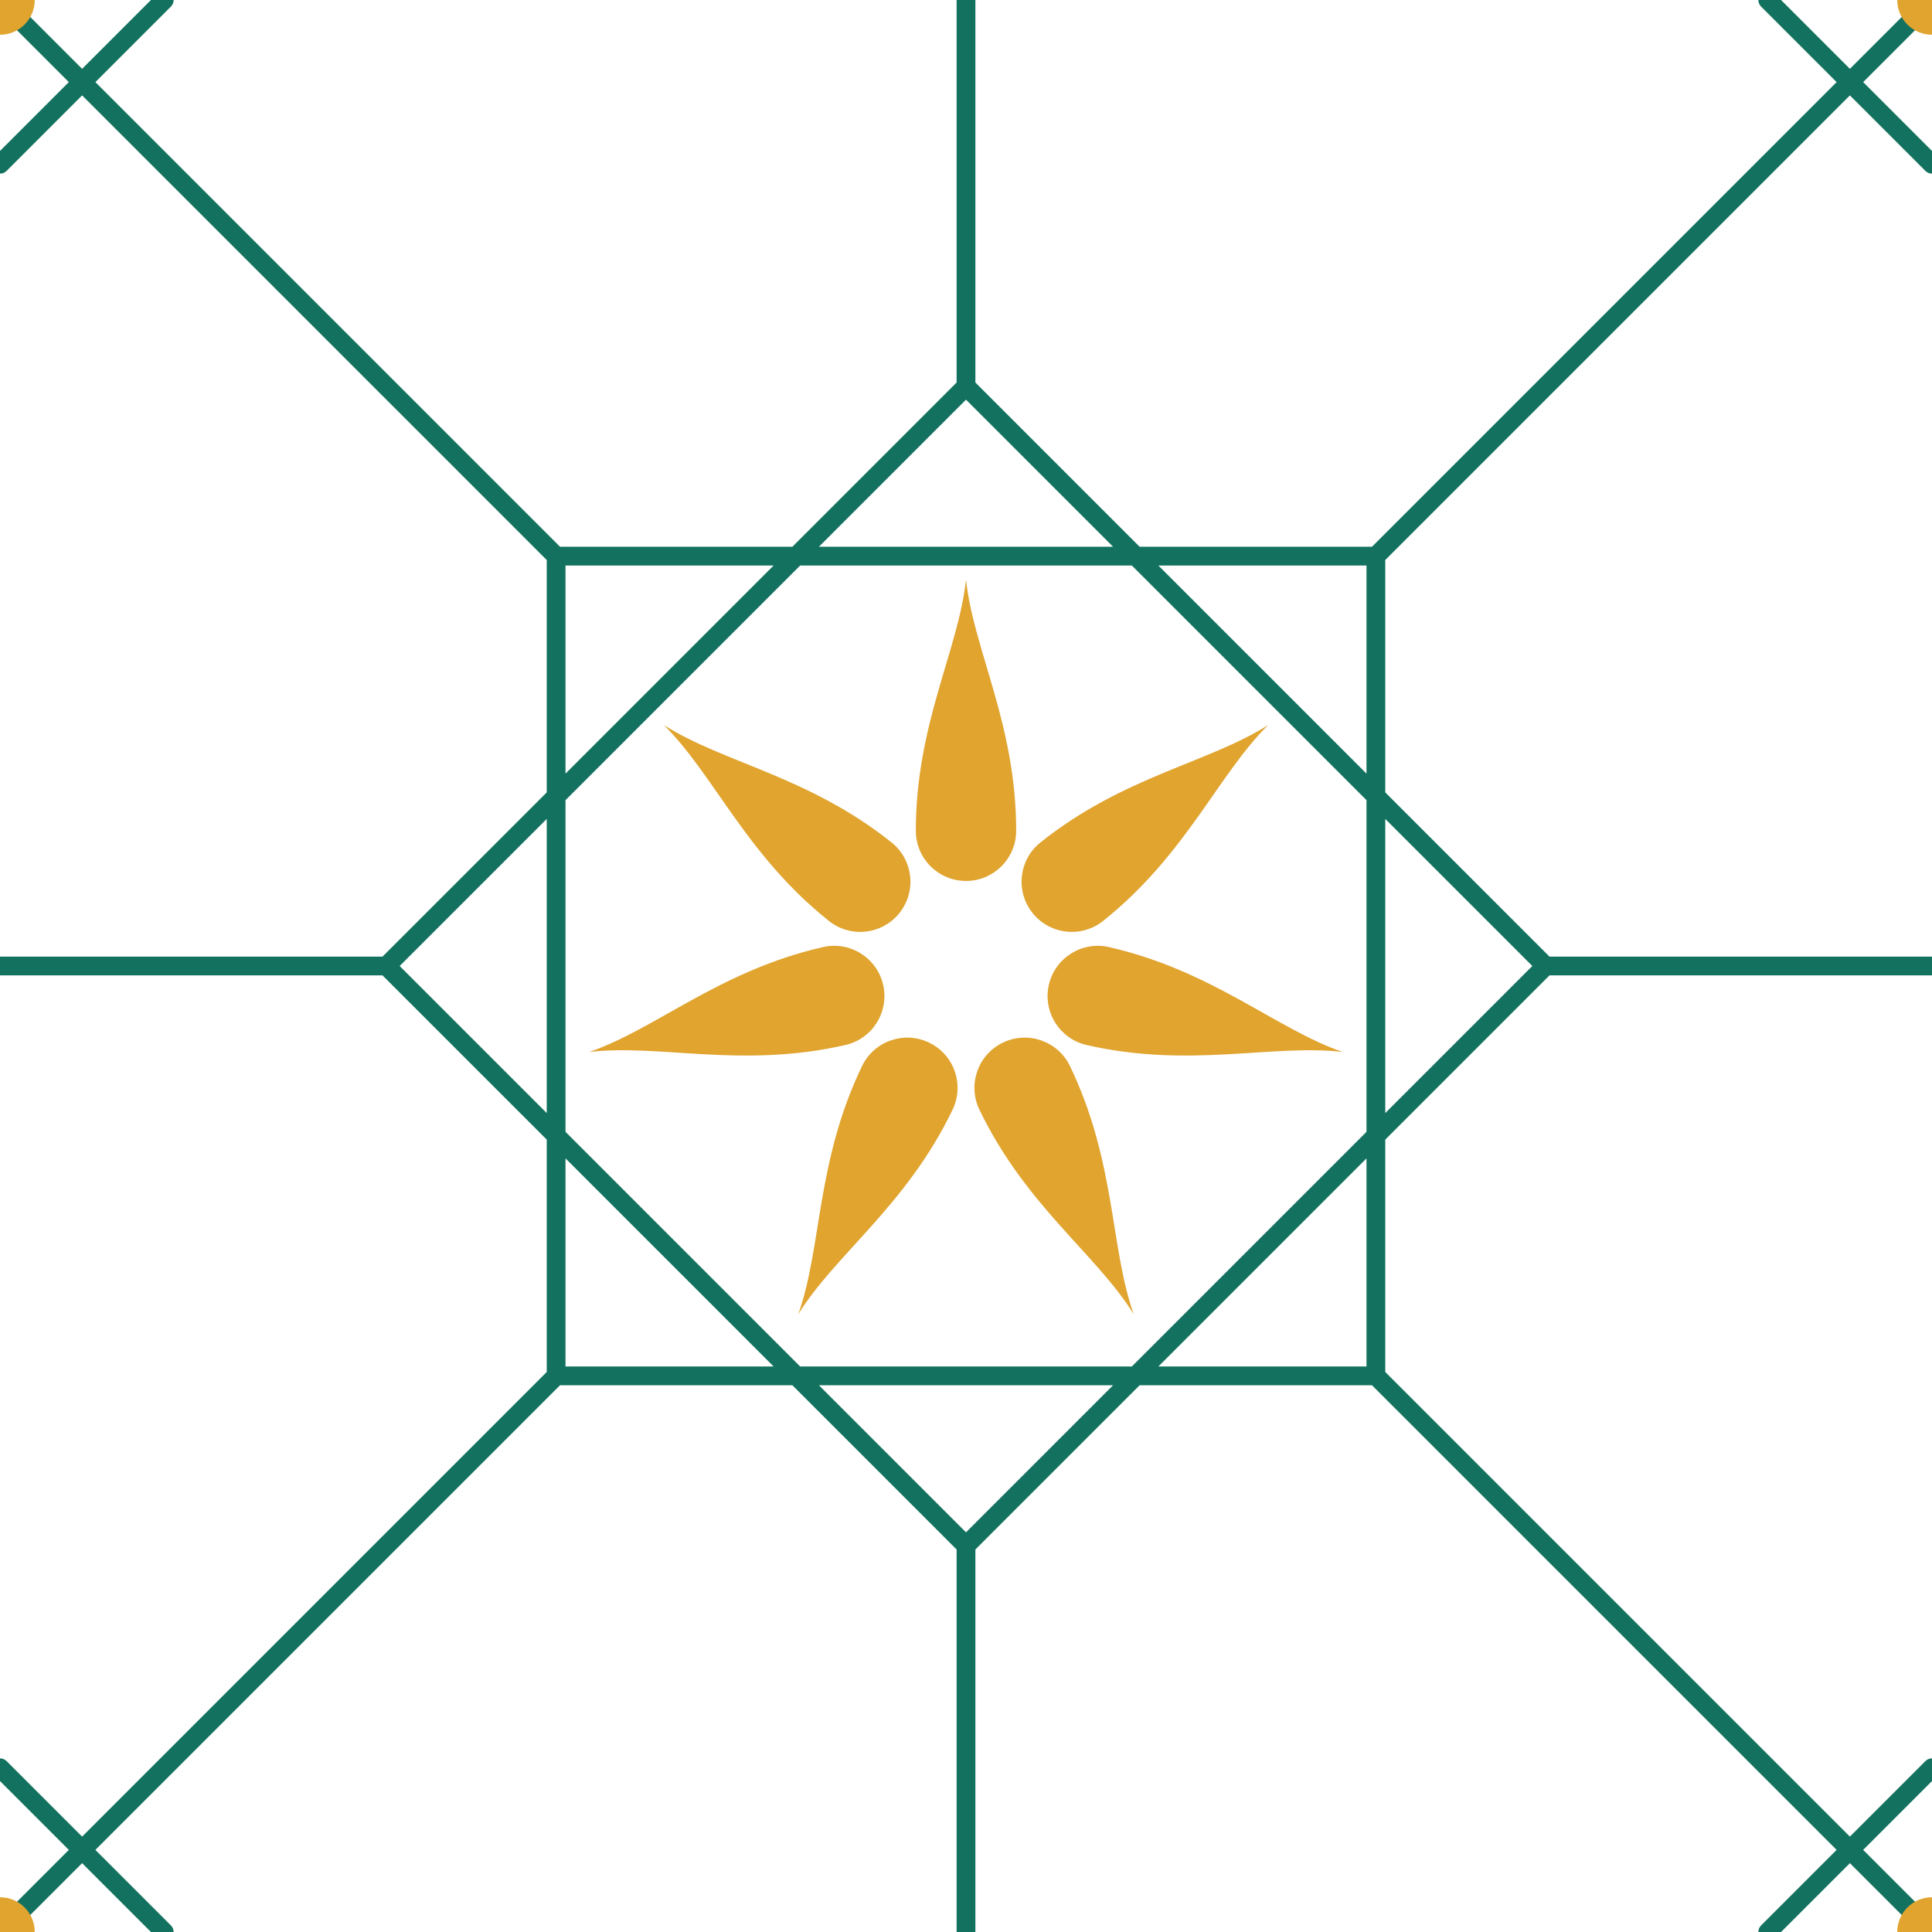
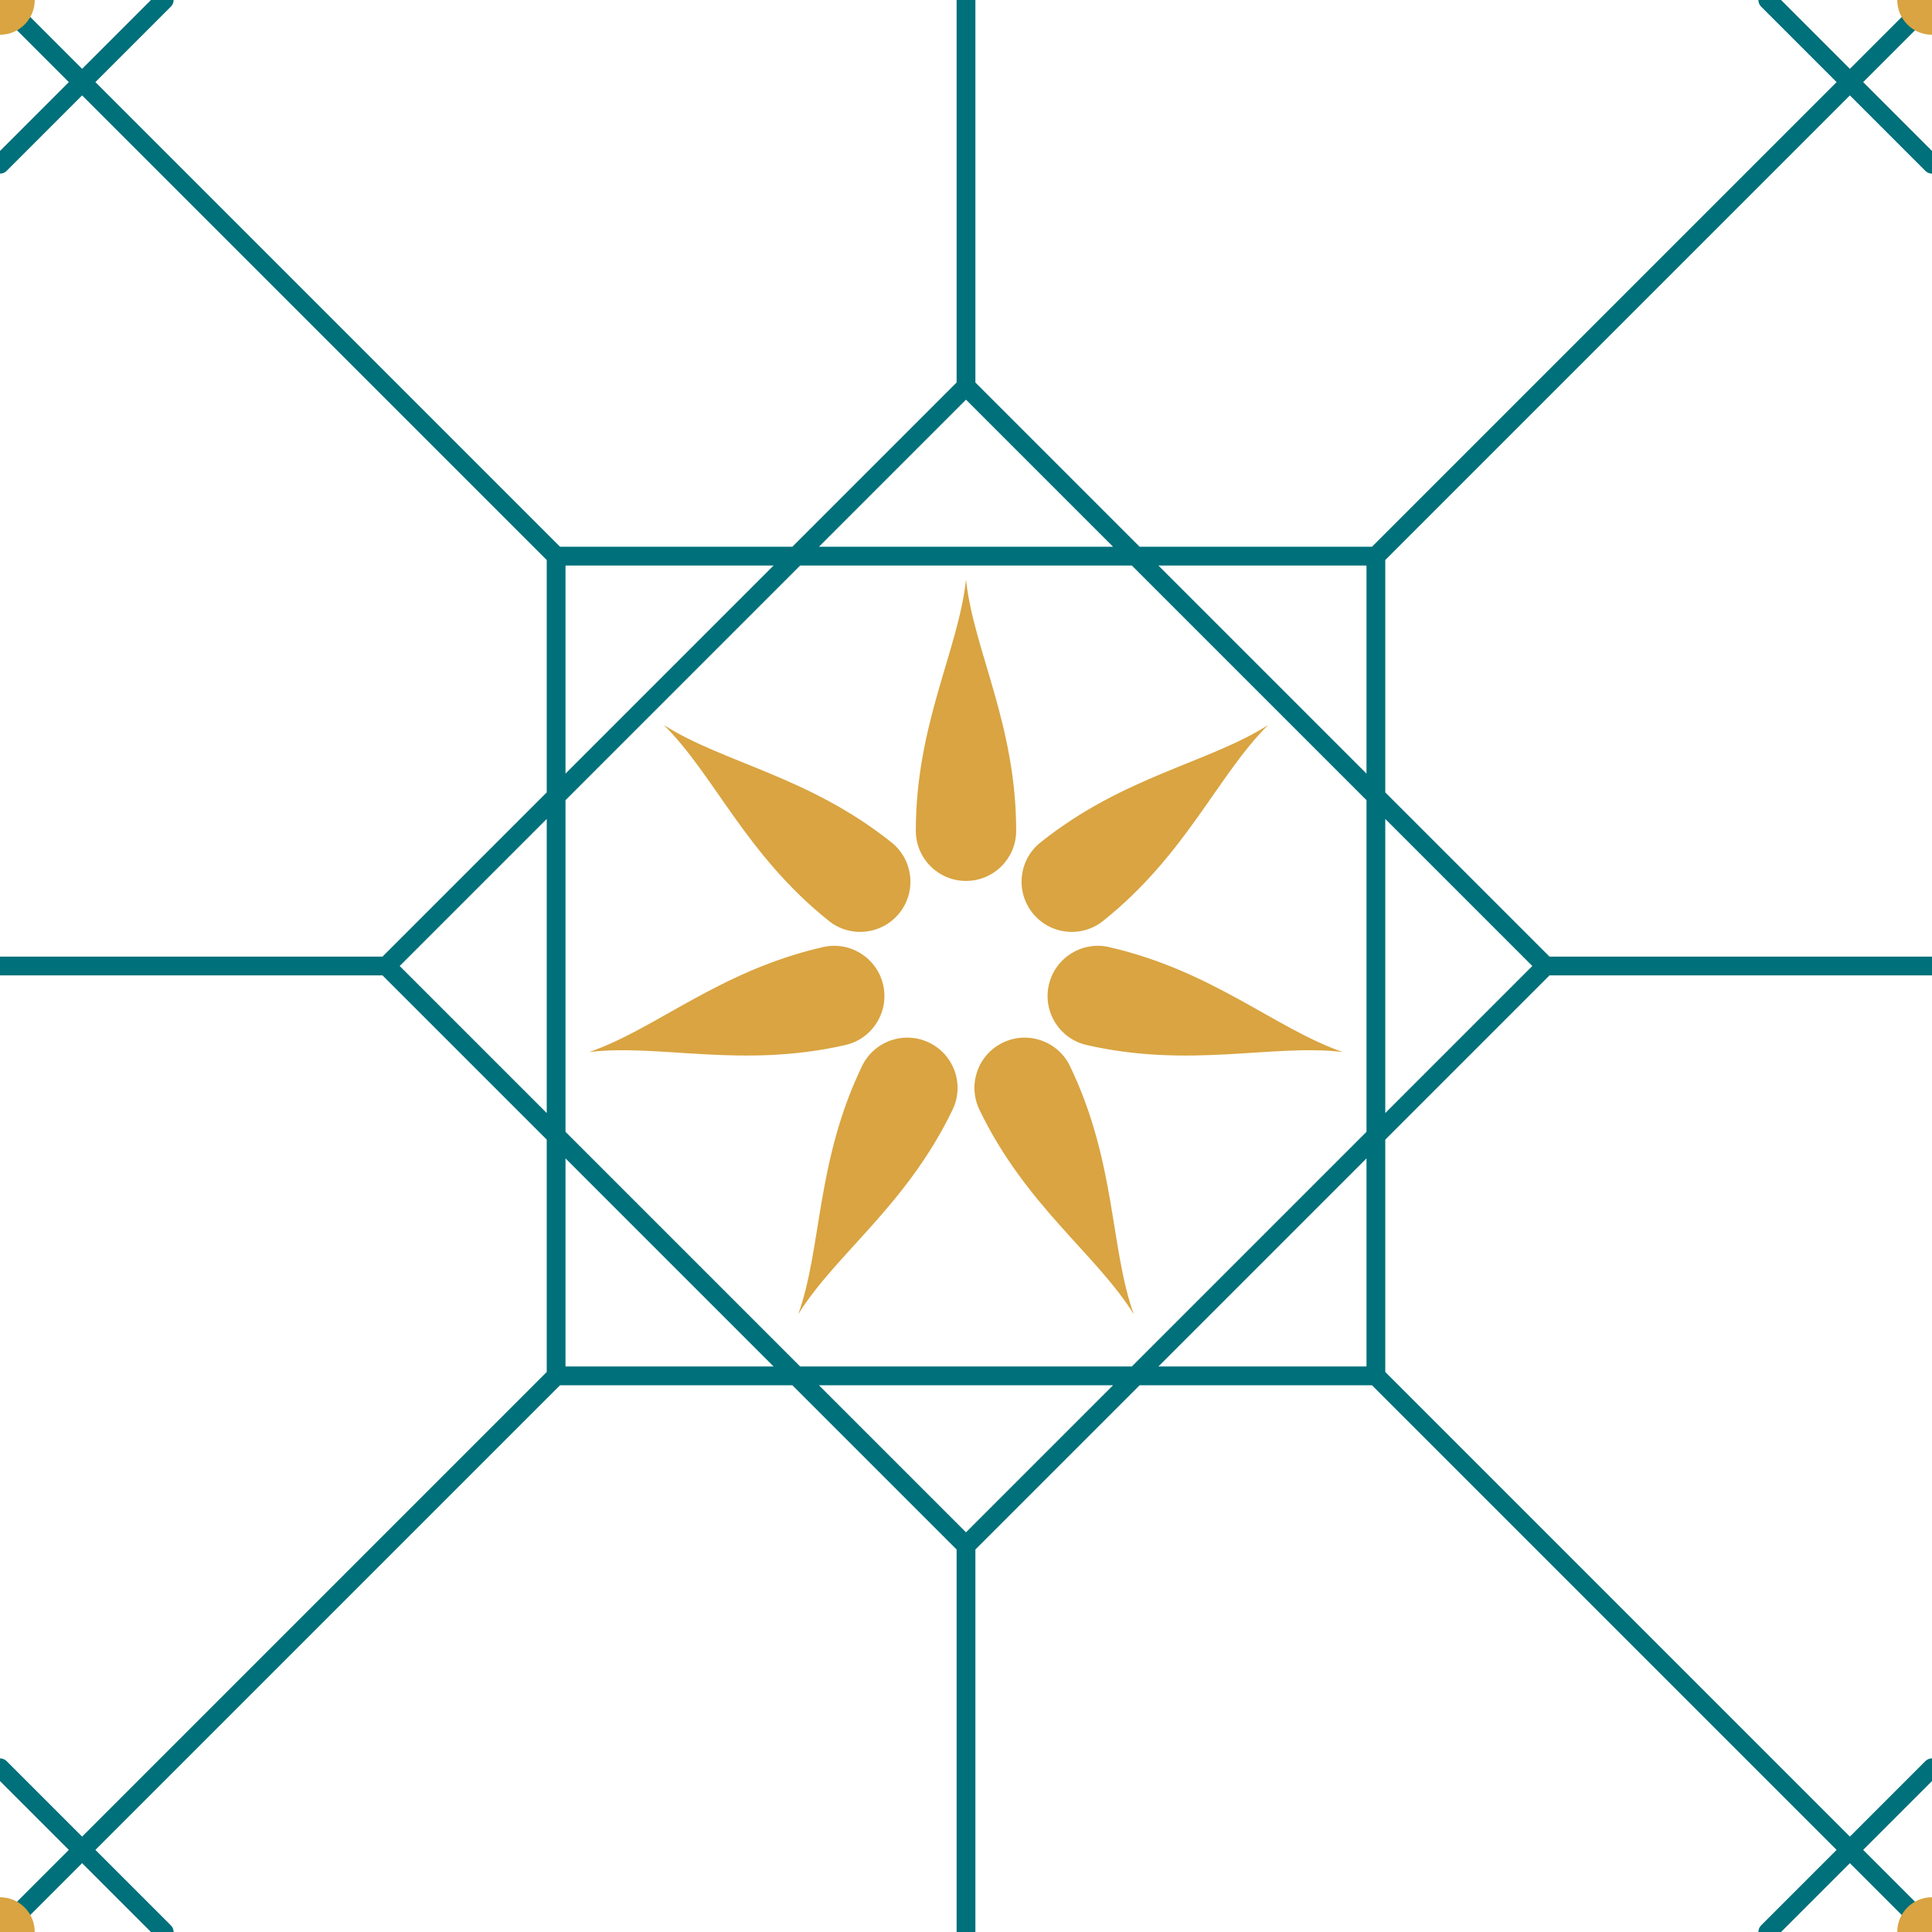
<svg xmlns="http://www.w3.org/2000/svg" width="144" height="144" viewBox="0 0 144 144">
-   <path d="M102.55 102.55L41.45 102.55L41.45 41.45L102.55 41.45ZM115.2 72L72 115.2L28.8 72L72 28.8ZM115.2 72L144 72M72 115.2L72 144M28.8 72L0 72M72 28.8L72 0M102.55 102.55L144 144M41.45 102.55L0 144M41.45 41.45L0 0M102.55 41.45L144 0M0 -12.24L12.24 0L0 12.24L-12.24 0ZM144 -12.24L156.24 0L144 12.24L131.76 0ZM0 131.76L12.24 144L0 156.24L-12.24 144ZM144 131.76L156.24 144L144 156.24L131.76 144Z" fill="none" stroke="#13725F" stroke-opacity="1" stroke-width="1.4" stroke-linecap="round" stroke-linejoin="round" />
-   <path d="M72 43.2C71.44 48.44 68.26 53.98 68.26 61.92A3.74 3.74 0 0 0 75.74 61.92C75.74 53.98 72.56 48.44 72 43.2ZM94.52 54.04C90.07 56.87 83.75 57.84 77.55 62.79A3.74 3.74 0 0 0 82.22 68.64C88.42 63.69 90.77 57.75 94.52 54.04ZM100.08 78.41C95.09 76.69 90.4 72.36 82.66 70.59A3.74 3.74 0 0 0 80.99 77.89C88.73 79.66 94.84 77.79 100.08 78.41ZM84.5 97.95C82.73 92.98 83.19 86.61 79.75 79.46A3.74 3.74 0 0 0 73 82.71C76.44 89.86 81.72 93.47 84.5 97.95ZM59.5 97.95C62.28 93.47 67.56 89.86 71 82.71A3.74 3.74 0 0 0 64.25 79.46C60.81 86.61 61.27 92.98 59.5 97.95ZM43.92 78.41C49.16 77.79 55.27 79.66 63.01 77.89A3.74 3.74 0 0 0 61.34 70.59C53.6 72.36 48.91 76.69 43.92 78.41ZM49.48 54.04C53.23 57.75 55.58 63.69 61.78 68.64A3.74 3.74 0 0 0 66.45 62.79C60.25 57.84 53.93 56.87 49.48 54.04ZM2.59 0A2.59 2.59 0 1 0 -2.59 0A2.59 2.59 0 1 0 2.59 0ZM146.59 0A2.59 2.59 0 1 0 141.41 0A2.59 2.59 0 1 0 146.59 0ZM2.59 144A2.59 2.59 0 1 0 -2.59 144A2.59 2.59 0 1 0 2.59 144ZM146.59 144A2.59 2.59 0 1 0 141.41 144A2.59 2.59 0 1 0 146.59 144Z" fill="#E0A42F" fill-opacity="1" />
+   <path d="M102.55 102.55L41.45 102.55L41.45 41.45L102.55 41.45ZM115.2 72L72 115.2L28.8 72L72 28.8ZM115.2 72L144 72M72 115.2L72 144M28.8 72L0 72M72 28.8L72 0M102.55 102.55L144 144M41.45 102.55L0 144M41.45 41.45L0 0M102.55 41.45L144 0M0 -12.24L12.24 0L0 12.24L-12.24 0ZM144 -12.24L156.24 0L144 12.24L131.76 0ZM0 131.76L12.24 144L0 156.24L-12.24 144ZM144 131.76L156.24 144L144 156.24L131.76 144Z" fill="none" stroke="#00707A" stroke-opacity="1" stroke-width="1.4" stroke-linecap="round" stroke-linejoin="round" />
+   <path d="M72 43.2C71.44 48.44 68.26 53.98 68.26 61.92A3.74 3.74 0 0 0 75.74 61.92C75.74 53.98 72.56 48.44 72 43.2ZM94.52 54.04C90.07 56.87 83.75 57.84 77.55 62.79A3.74 3.74 0 0 0 82.22 68.64C88.42 63.69 90.77 57.75 94.52 54.04ZM100.08 78.41C95.09 76.69 90.4 72.36 82.66 70.59A3.74 3.74 0 0 0 80.99 77.89C88.73 79.66 94.84 77.79 100.08 78.41ZM84.5 97.95C82.73 92.98 83.19 86.61 79.75 79.46A3.74 3.74 0 0 0 73 82.71C76.44 89.86 81.72 93.47 84.5 97.95ZM59.5 97.95C62.28 93.47 67.56 89.86 71 82.71A3.74 3.74 0 0 0 64.25 79.46C60.81 86.61 61.27 92.98 59.5 97.95ZM43.92 78.41C49.16 77.79 55.27 79.66 63.01 77.89A3.74 3.74 0 0 0 61.34 70.59C53.6 72.36 48.91 76.69 43.92 78.41ZM49.48 54.04C53.23 57.75 55.58 63.69 61.78 68.64A3.74 3.74 0 0 0 66.45 62.79C60.25 57.84 53.93 56.87 49.48 54.04ZM2.59 0A2.59 2.59 0 1 0 -2.59 0A2.59 2.59 0 1 0 2.59 0ZM146.59 0A2.59 2.59 0 1 0 141.41 0A2.59 2.59 0 1 0 146.59 0ZM2.59 144A2.59 2.59 0 1 0 -2.59 144A2.59 2.59 0 1 0 2.59 144ZM146.59 144A2.59 2.59 0 1 0 141.41 144A2.59 2.59 0 1 0 146.59 144Z" fill="#D9A441" fill-opacity="1" />
</svg>
